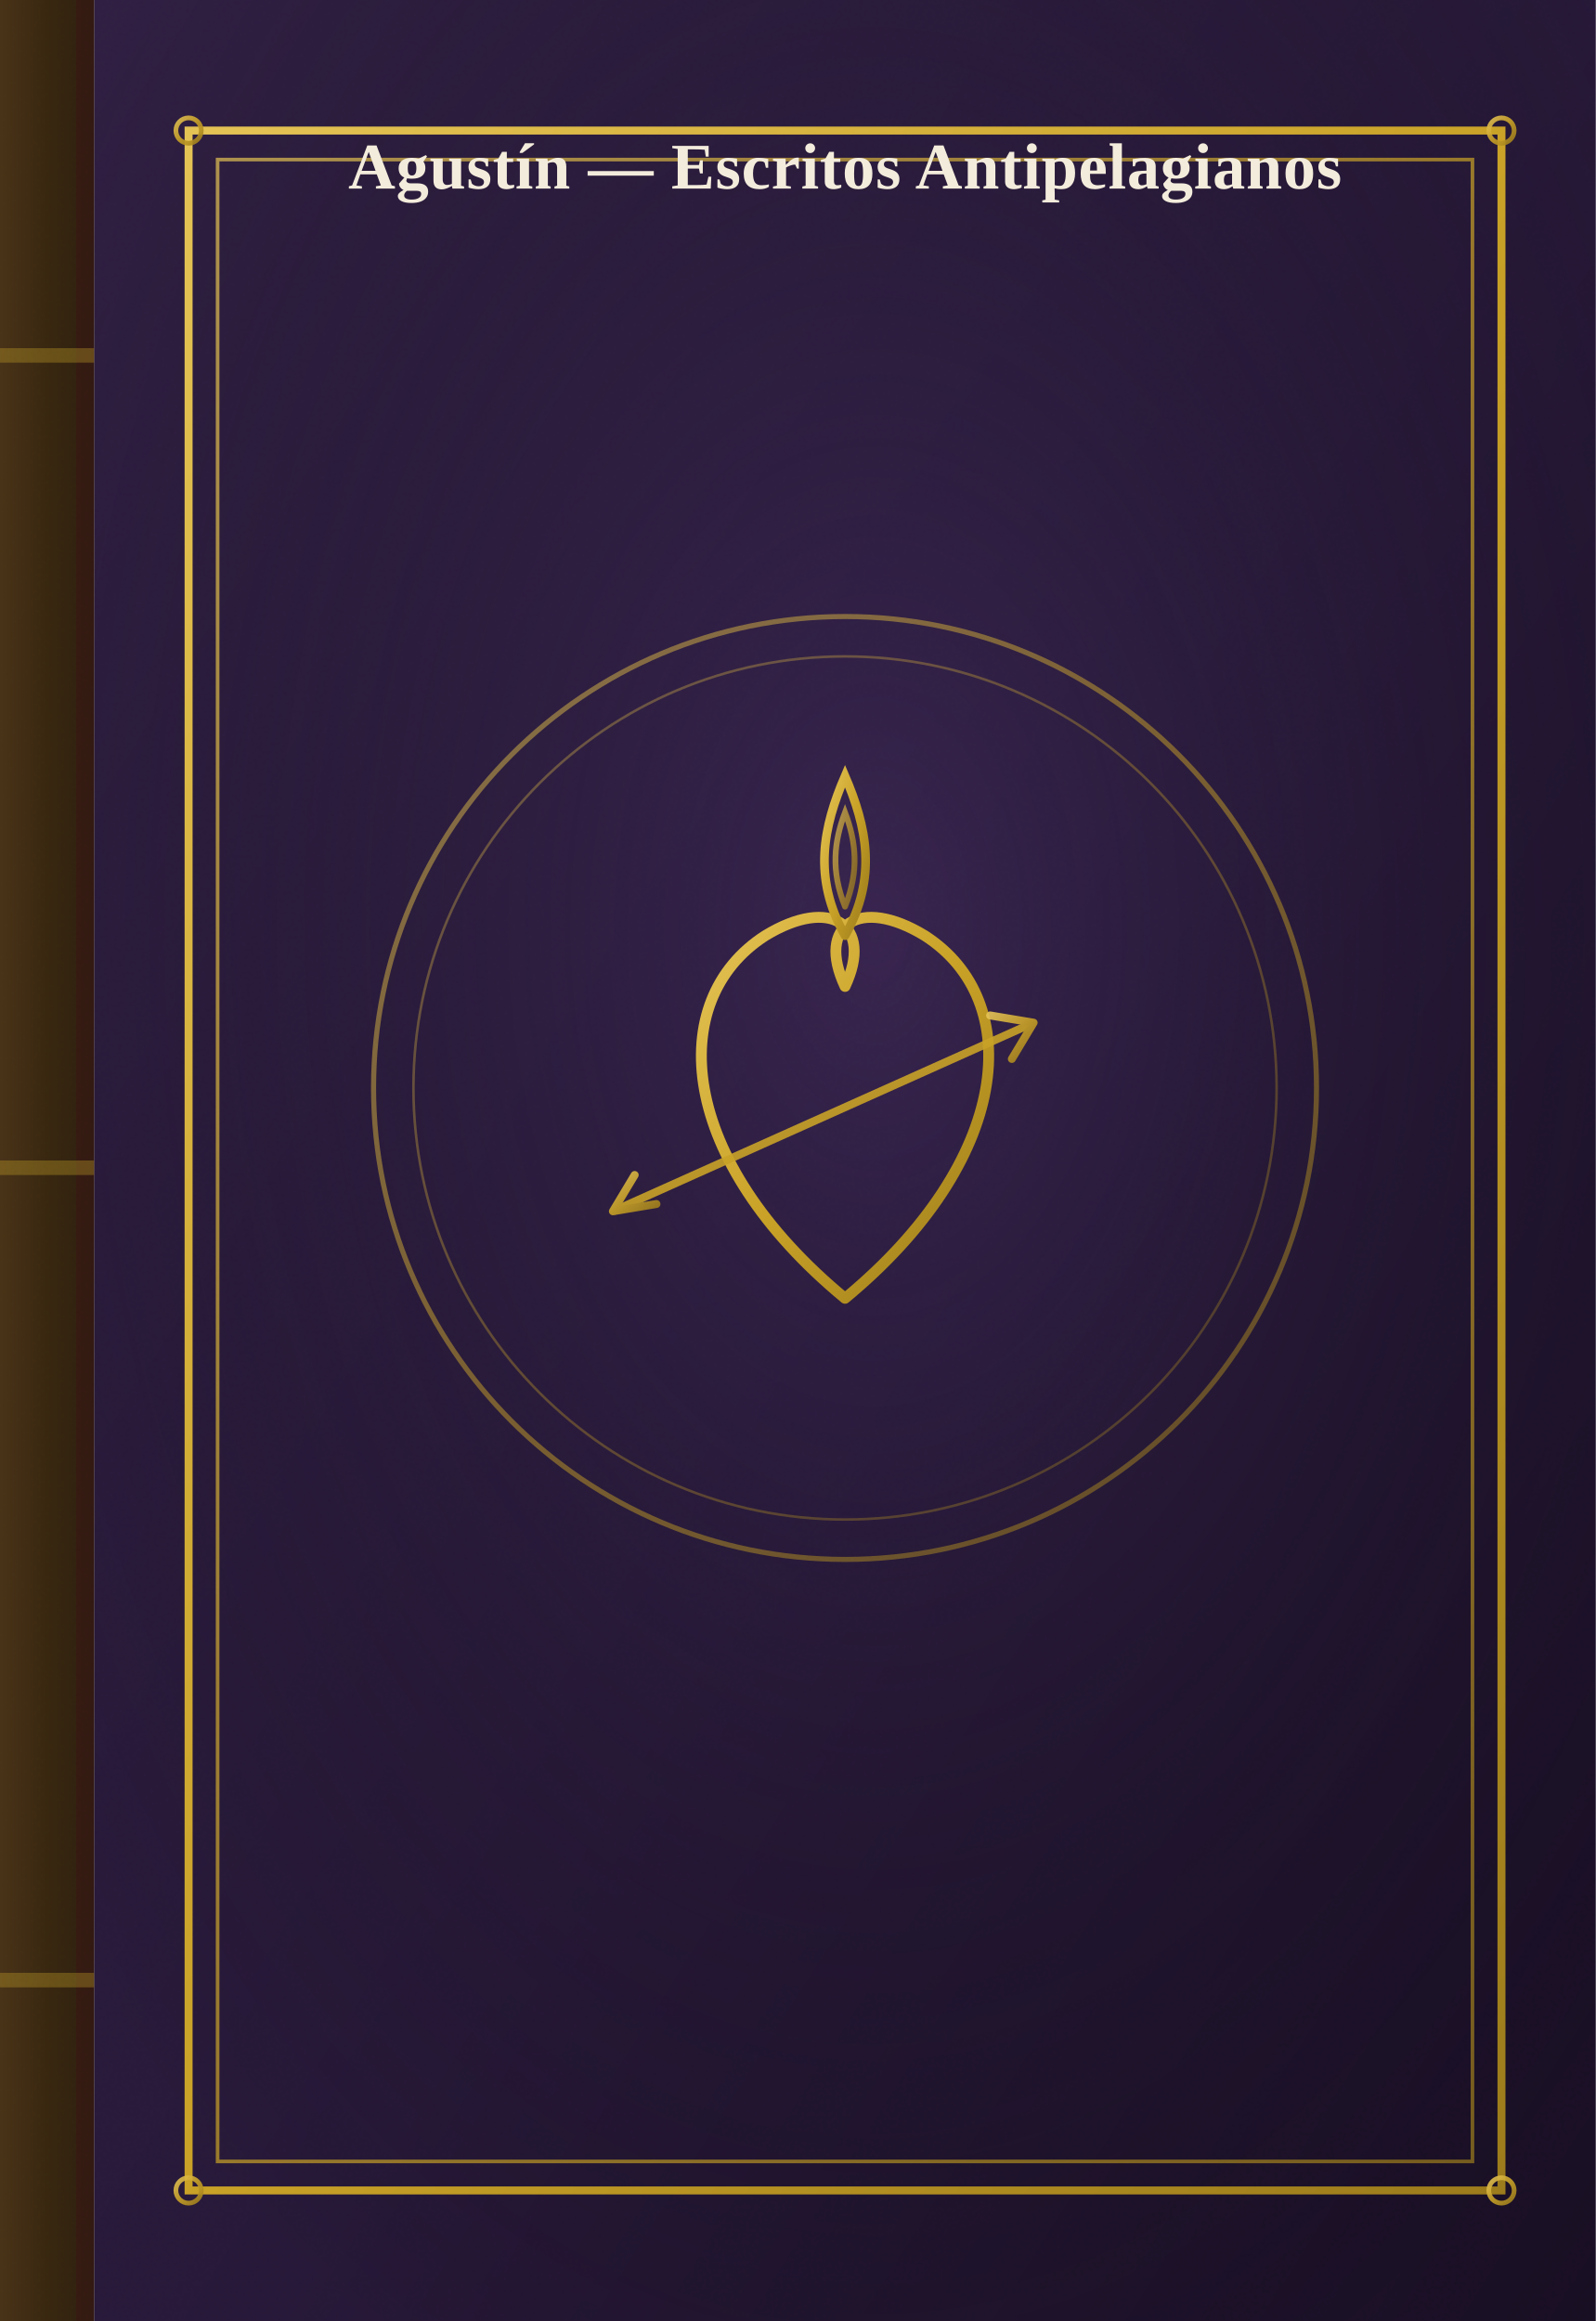
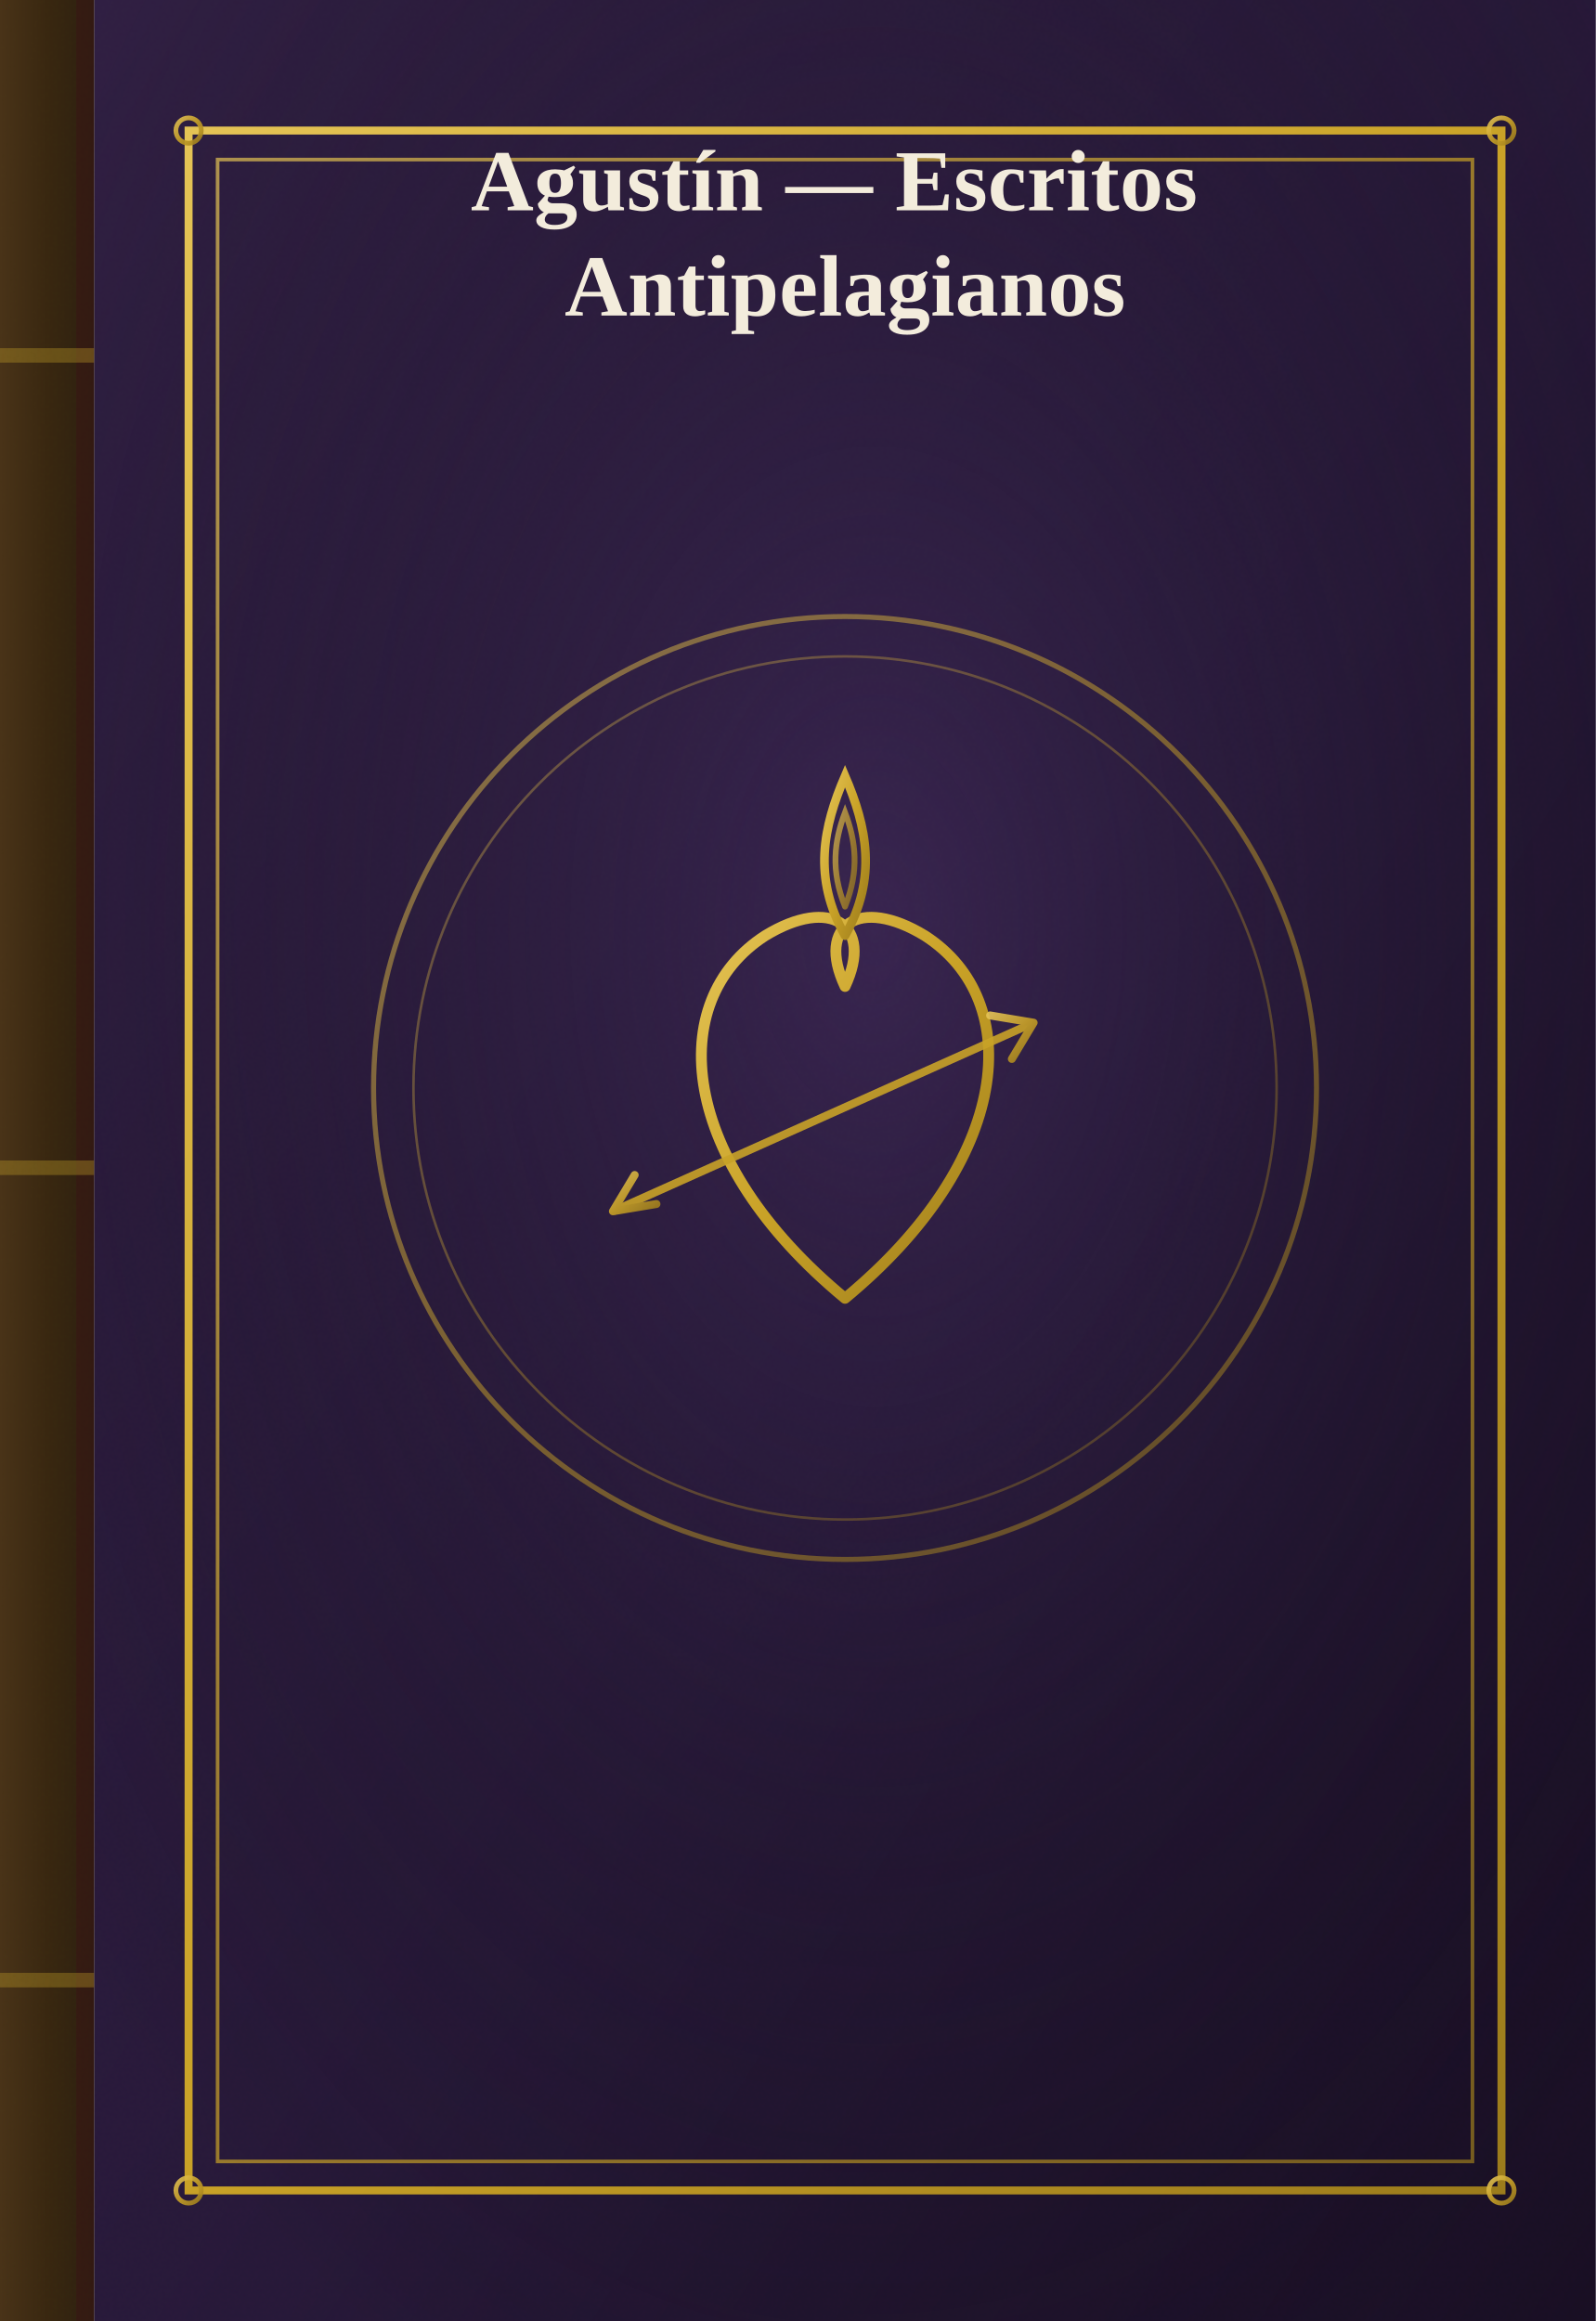
<svg xmlns="http://www.w3.org/2000/svg" width="440" height="640" viewBox="0 0 440 640">
  <defs>
    <linearGradient id="coverGrad" x1="0%" y1="0%" x2="100%" y2="100%">
      <stop offset="0%" stop-color="#332146" />
      <stop offset="55%" stop-color="#28193A" />
      <stop offset="100%" stop-color="#190F24" />
    </linearGradient>
    <radialGradient id="vignette" cx="52%" cy="40%" r="70%">
      <stop offset="0%" stop-color="#4A3266" stop-opacity="0.5" />
      <stop offset="100%" stop-color="#000000" stop-opacity="0" />
    </radialGradient>
    <linearGradient id="spineGrad" x1="0%" y1="0%" x2="100%" y2="0%">
      <stop offset="0%" stop-color="#4A3418" />
      <stop offset="50%" stop-color="#3A2810" />
      <stop offset="100%" stop-color="#2E2110" />
    </linearGradient>
    <linearGradient id="goldLine" x1="0%" y1="0%" x2="100%" y2="100%">
      <stop offset="0%" stop-color="#E4C355" />
      <stop offset="50%" stop-color="#C9A227" />
      <stop offset="100%" stop-color="#9C7C1C" />
    </linearGradient>
    <filter id="softGrain">
      <feTurbulence type="fractalNoise" baseFrequency="0.9" numOctaves="2" result="noise" />
      <feColorMatrix in="noise" type="matrix" values="0 0 0 0 0  0 0 0 0 0  0 0 0 0 0  0 0 0 0.03 0" />
    </filter>
  </defs>
  <rect x="0" y="0" width="26" height="640" fill="url(#spineGrad)" />
  <rect x="21" y="0" width="5" height="640" fill="#3A1414" opacity="0.5" />
  <rect x="0" y="96" width="26" height="4" fill="#C9A227" opacity="0.35" />
  <rect x="0" y="320" width="26" height="4" fill="#C9A227" opacity="0.35" />
  <rect x="0" y="544" width="26" height="4" fill="#C9A227" opacity="0.35" />
  <rect x="26" y="0" width="414" height="640" fill="url(#coverGrad)" />
  <rect x="26" y="0" width="414" height="640" fill="url(#vignette)" />
  <rect x="26" y="0" width="414" height="640" filter="url(#softGrain)" />
  <rect x="52" y="36" width="362" height="568" fill="none" stroke="url(#goldLine)" stroke-width="2.2" />
  <rect x="60" y="44" width="346" height="552" fill="none" stroke="url(#goldLine)" stroke-width="1" opacity="0.7" />
  <g stroke="url(#goldLine)" stroke-width="1.3" fill="none" opacity="0.9">
    <circle cx="52" cy="36" r="3.5" />
    <circle cx="414" cy="36" r="3.5" />
    <circle cx="52" cy="604" r="3.5" />
    <circle cx="414" cy="604" r="3.5" />
  </g>
-   <text x="233" y="52" text-anchor="middle" fill="#F3ECDC" font-family="Georgia, 'Times New Roman', serif" font-size="18" font-weight="700" letter-spacing="0.2">
-     <tspan x="233" dy="0">Agustín — Escritos Antipelagianos</tspan>
+   <text x="233" y="58" text-anchor="middle" fill="#F3ECDC" font-family="Georgia, 'Times New Roman', serif" font-size="24" font-weight="700" letter-spacing="0.1">
+     <tspan x="233" dy="0">Agustín — Escritos</tspan>
+     <tspan x="233" dy="29">Antipelagianos</tspan>
  </text>
-   <line x1="80" y1="68" x2="386" y2="68" stroke="url(#goldLine)" stroke-width="0.8" opacity="0.45" />
+   <line x1="70" y1="105" x2="396" y2="105" stroke="url(#goldLine)" stroke-width="0.8" opacity="0.45" />
  <g transform="translate(233,300)">
    <circle r="130" fill="none" stroke="url(#goldLine)" stroke-width="1.4" opacity="0.5" />
    <circle r="119" fill="none" stroke="url(#goldLine)" stroke-width="0.7" opacity="0.35" />
    <g stroke="url(#goldLine)" fill="none" stroke-width="3" stroke-linejoin="round">
      <path d="M0,58 C-46,20 -50,-24 -22,-42 C-4,-53 8,-45 0,-28 C-8,-45 4,-53 22,-42 C50,-24 46,20 0,58 Z" />
    </g>
    <g stroke="url(#goldLine)" fill="none" stroke-width="2.4" stroke-linecap="round">
      <path d="M0,-42 C-9,-58 -6,-72 0,-86 C6,-72 9,-58 0,-42" />
      <path d="M0,-50 C-4,-60 -3,-68 0,-76 C3,-68 4,-60 0,-50" stroke-width="1.6" opacity="0.7" />
    </g>
    <g stroke="url(#goldLine)" stroke-width="2.2" opacity="0.9">
      <line x1="-64" y1="34" x2="52" y2="-18" />
      <path d="M52,-18 L40,-20 M52,-18 L46,-8" fill="none" stroke-linecap="round" stroke-linejoin="round" />
      <path d="M-64,34 L-52,32 M-64,34 L-58,24" fill="none" stroke-linecap="round" stroke-linejoin="round" />
    </g>
  </g>
  <line x1="120" y1="500" x2="346" y2="500" stroke="url(#goldLine)" stroke-width="1" opacity="0.4" />
</svg>
